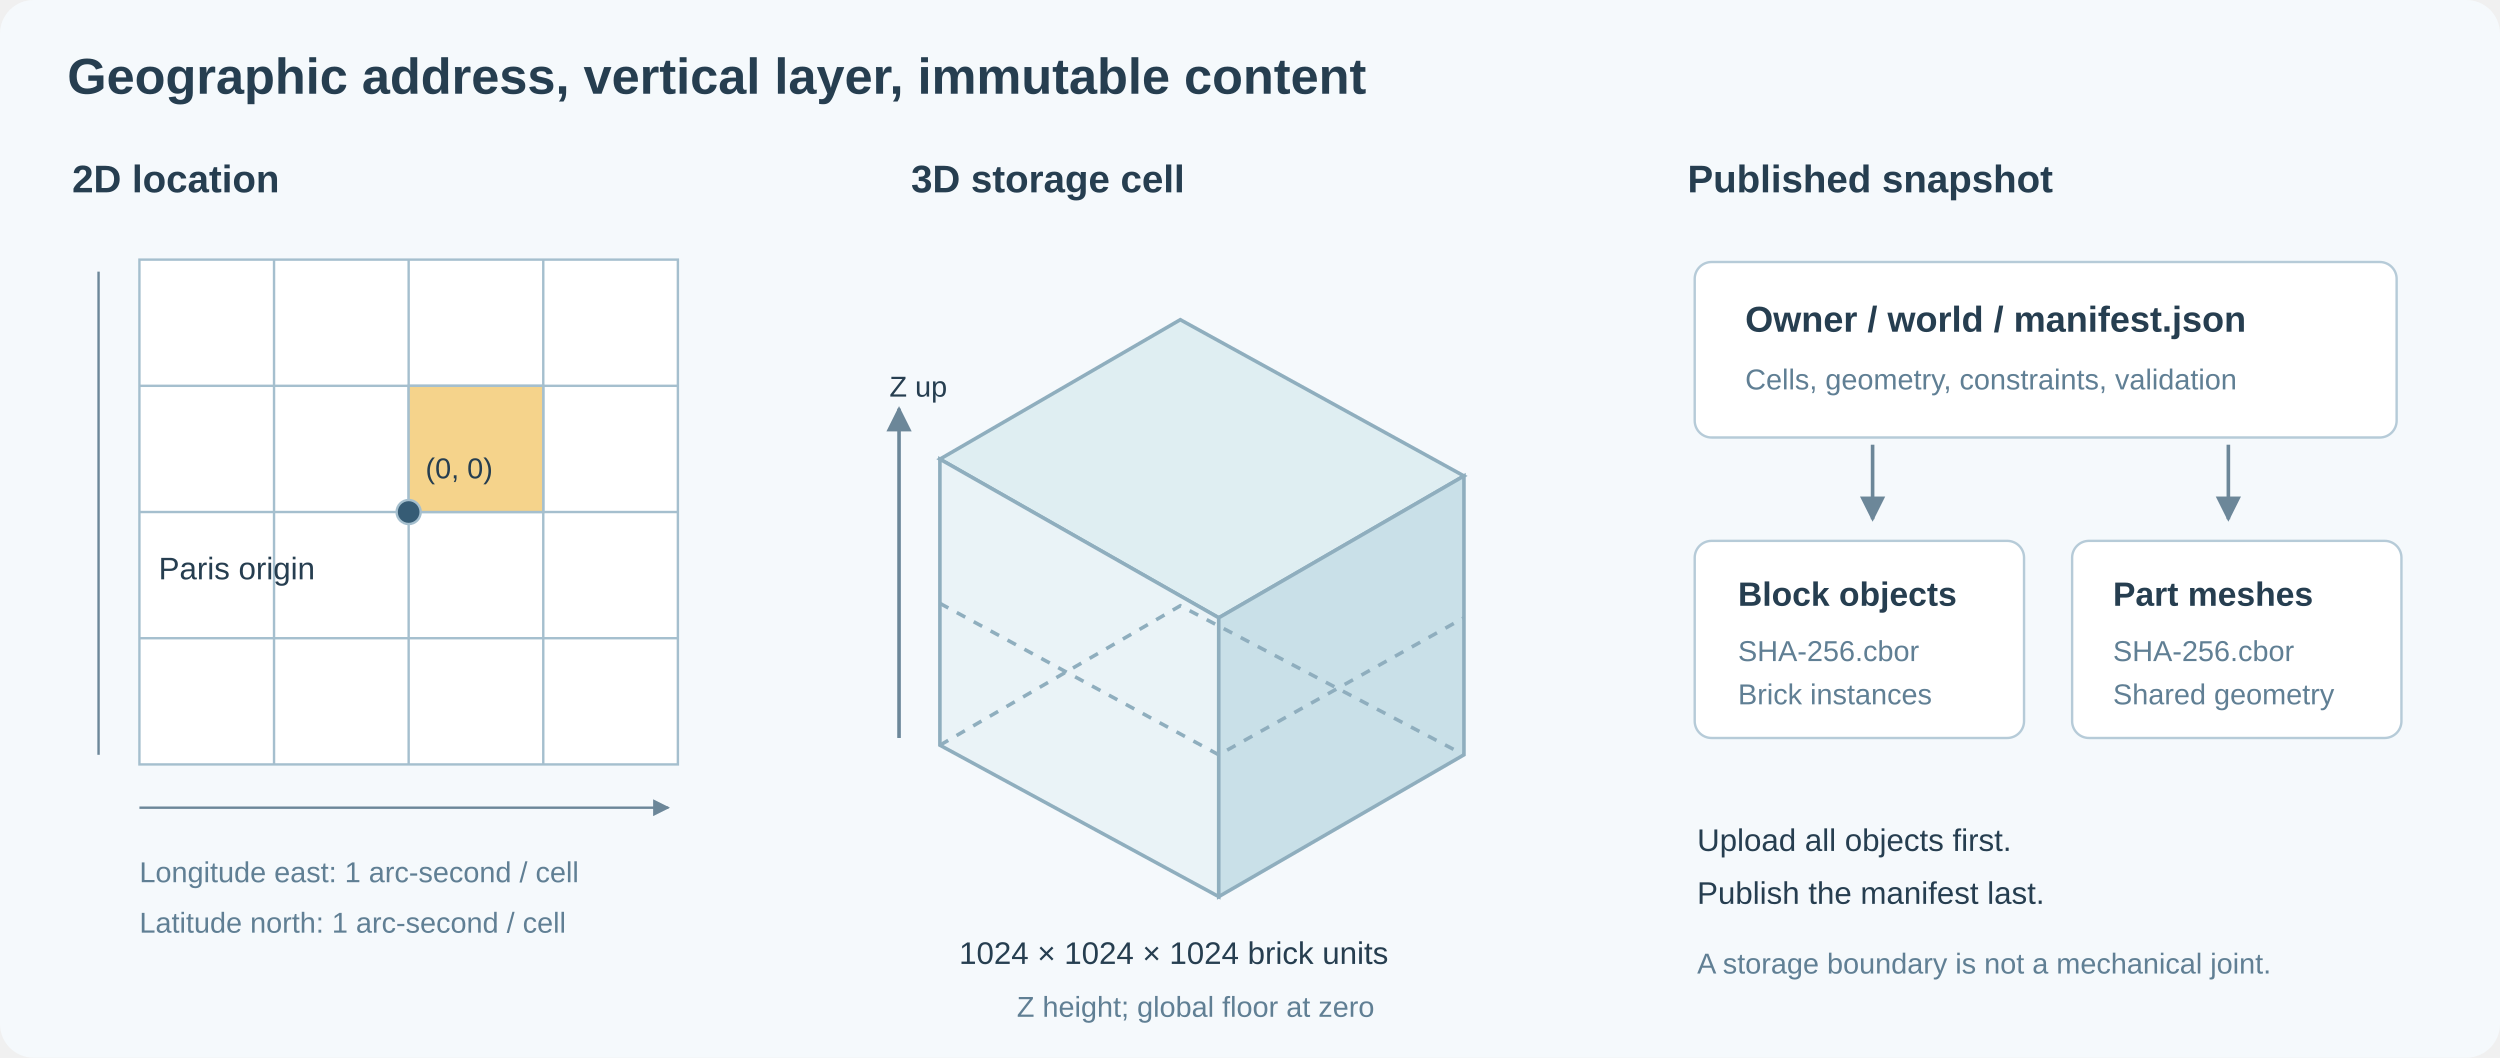
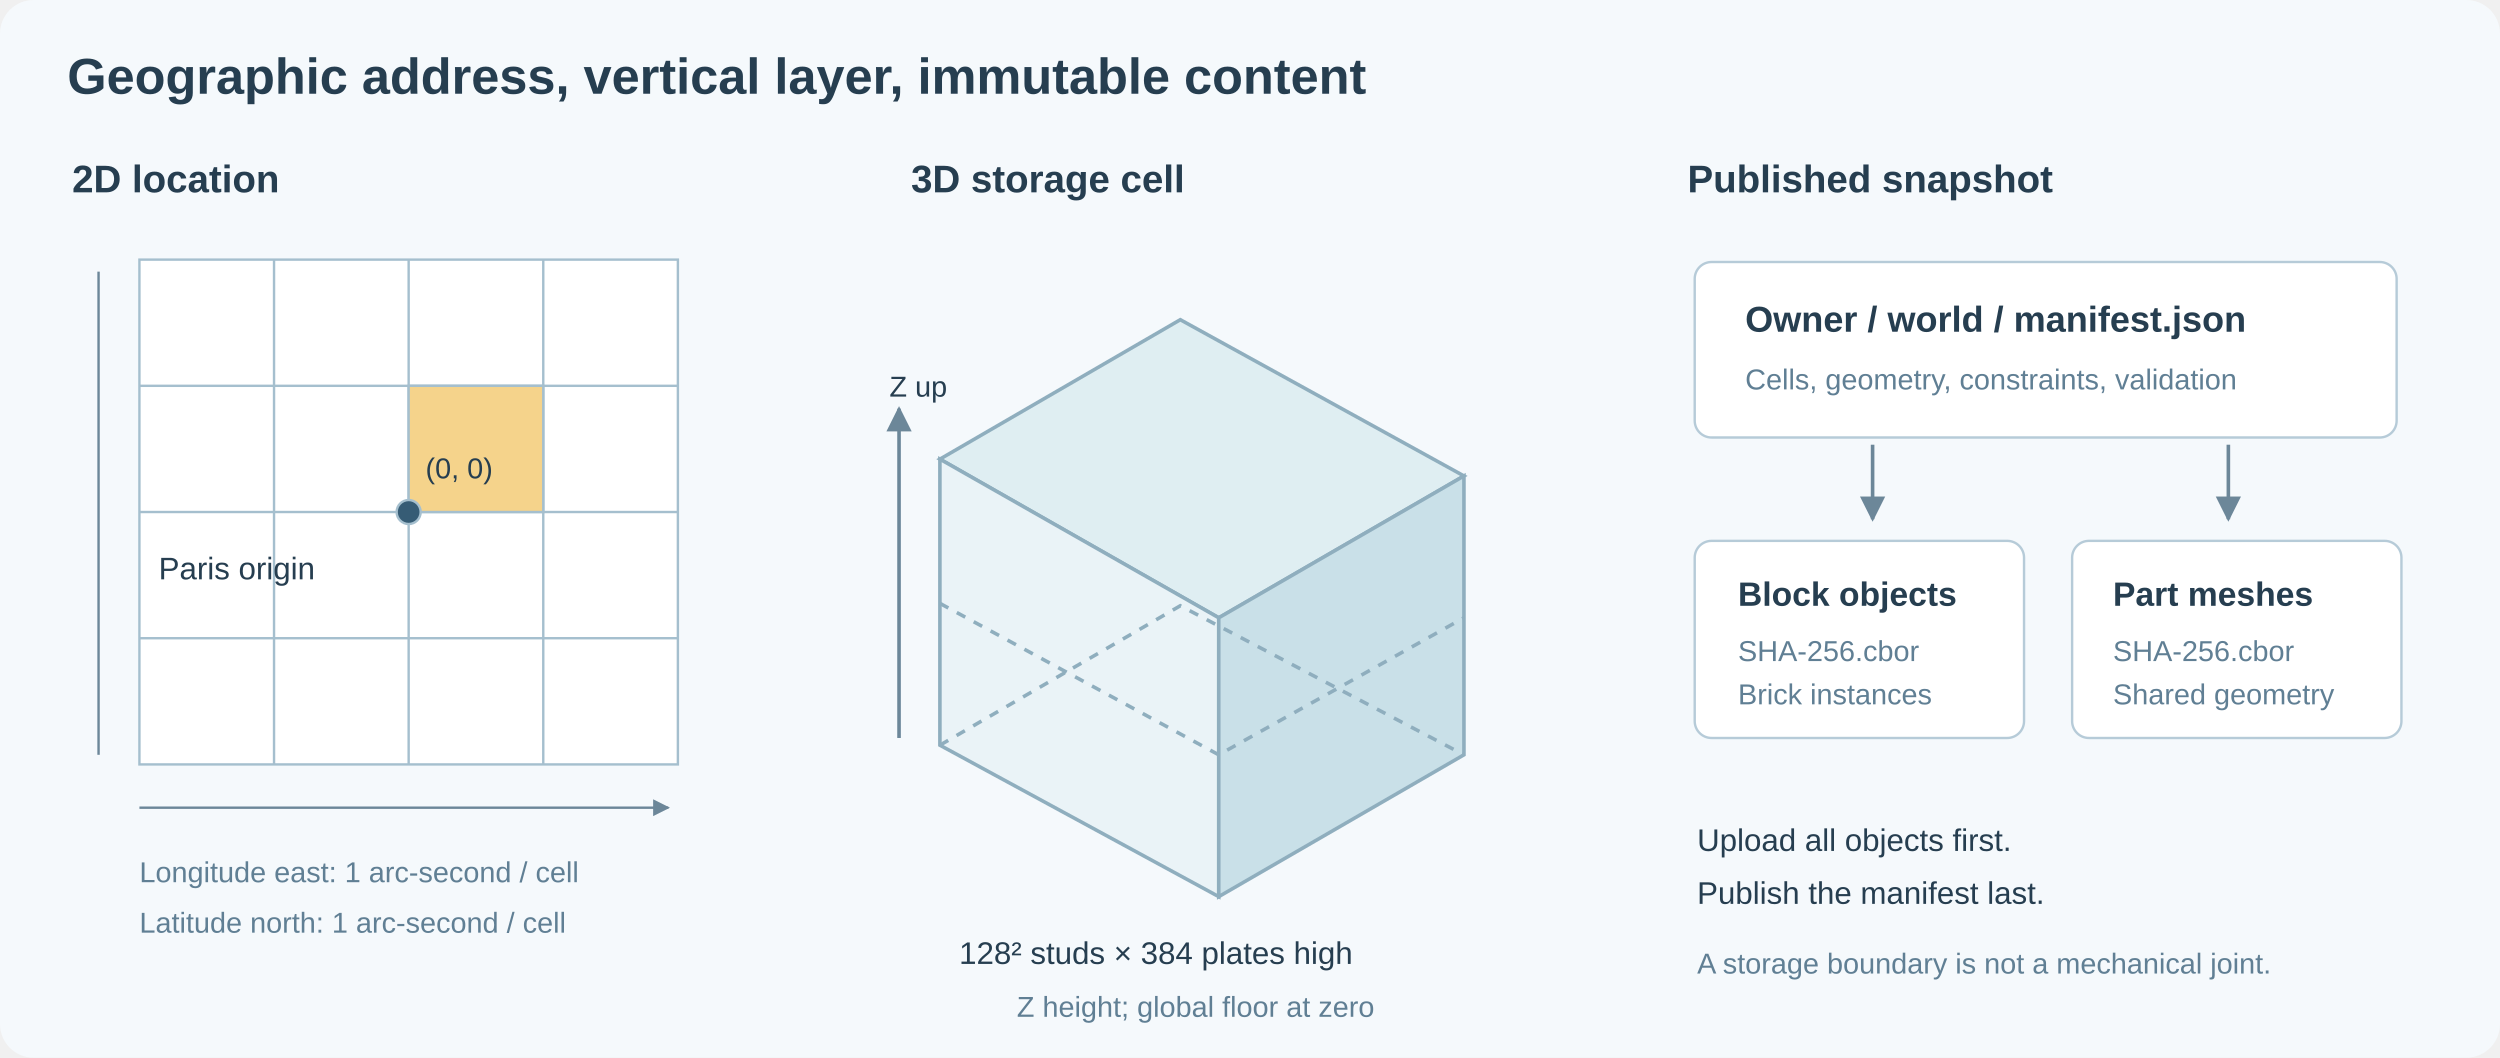
<svg xmlns="http://www.w3.org/2000/svg" width="1040" height="440" viewBox="0 0 1040 440" role="img" aria-labelledby="title desc">
  <defs>
    <marker id="a" viewBox="0 0 10 10" refX="9" refY="5" markerWidth="7" markerHeight="7" orient="auto-start-reverse">
      <path d="M0 0L10 5L0 10Z" fill="#6c8799" />
    </marker>
  </defs>
  <rect width="1040" height="440" rx="14" fill="#f5f9fc" />
  <g font-family="Arial,sans-serif" fill="#263e50">
    <text x="28" y="39" font-size="21" font-weight="bold">Geographic address, vertical layer, immutable content</text>
    <text x="30" y="80" font-size="16" font-weight="bold">2D location</text>
    <text x="379" y="80" font-size="16" font-weight="bold">3D storage cell</text>
    <text x="702" y="80" font-size="16" font-weight="bold">Published snapshot</text>
    <g transform="translate(58 108)" stroke="#a5bfce" fill="white">
      <rect width="224" height="210" />
      <path d="M56 0V210M112 0V210M168 0V210M0 52.5H224M0 105H224M0 157.5H224" />
      <rect x="112" y="52.5" width="56" height="52.5" fill="#f5d38b" />
      <circle cx="112" cy="105" r="5" fill="#365c75" />
      <path d="M-17 206V5M0 228H220" stroke="#6c8799" marker-end="url(#a)" />
    </g>
    <text x="177" y="199" font-size="12">(0, 0)</text>
    <text x="66" y="241" font-size="13">Paris origin</text>
    <text x="58" y="367" font-size="12" fill="#607f94">Longitude east: 1 arc-second / cell</text>
    <text x="58" y="388" font-size="12" fill="#607f94">Latitude north: 1 arc-second / cell</text>
    <g transform="translate(391 131)" stroke="#8faebe" stroke-width="1.5">
      <path d="M0 60L100 2L218 67L116 126Z" fill="#dfeef2" />
      <path d="M0 60V179L116 242V126Z" fill="#eaf3f7" />
      <path d="M116 126V242L218 183V67Z" fill="#c9e0e8" />
      <path d="M0 120L116 183L218 126M0 179L100 121L218 183" fill="none" stroke-dasharray="4 4" />
      <path d="M-17 176V39" stroke="#6c8799" marker-end="url(#a)" />
    </g>
    <text x="370" y="165" font-size="12">Z up</text>
-     <text x="399" y="401" font-size="13">1024 × 1024 × 1024 brick units</text>
+     <text x="399" y="401" font-size="13">128² studs × 384 plates high</text>
    <text x="423" y="423" font-size="12" fill="#607f94">Z height; global floor at zero</text>
    <g stroke="#b6cbd8" fill="white">
      <rect x="705" y="109" width="292" height="73" rx="7" />
      <rect x="705" y="225" width="137" height="82" rx="7" />
      <rect x="862" y="225" width="137" height="82" rx="7" />
    </g>
    <text x="726" y="138" font-size="15" font-weight="bold">Owner / world / manifest.json</text>
    <text x="726" y="162" font-size="12" fill="#607f94">Cells, geometry, constraints, validation</text>
    <g stroke="#6c8799" stroke-width="1.5" fill="none" marker-end="url(#a)">
      <path d="M779 185V216" />
      <path d="M927 185V216" />
    </g>
    <text x="723" y="252" font-size="14" font-weight="bold">Block objects</text>
    <text x="723" y="275" font-size="12" fill="#607f94">SHA-256.cbor</text>
    <text x="723" y="293" font-size="12" fill="#607f94">Brick instances</text>
    <text x="879" y="252" font-size="14" font-weight="bold">Part meshes</text>
    <text x="879" y="275" font-size="12" fill="#607f94">SHA-256.cbor</text>
    <text x="879" y="293" font-size="12" fill="#607f94">Shared geometry</text>
    <text x="706" y="354" font-size="13">Upload all objects first.</text>
    <text x="706" y="376" font-size="13">Publish the manifest last.</text>
    <text x="706" y="405" font-size="12" fill="#607f94">A storage boundary is not a mechanical joint.</text>
  </g>
</svg>
